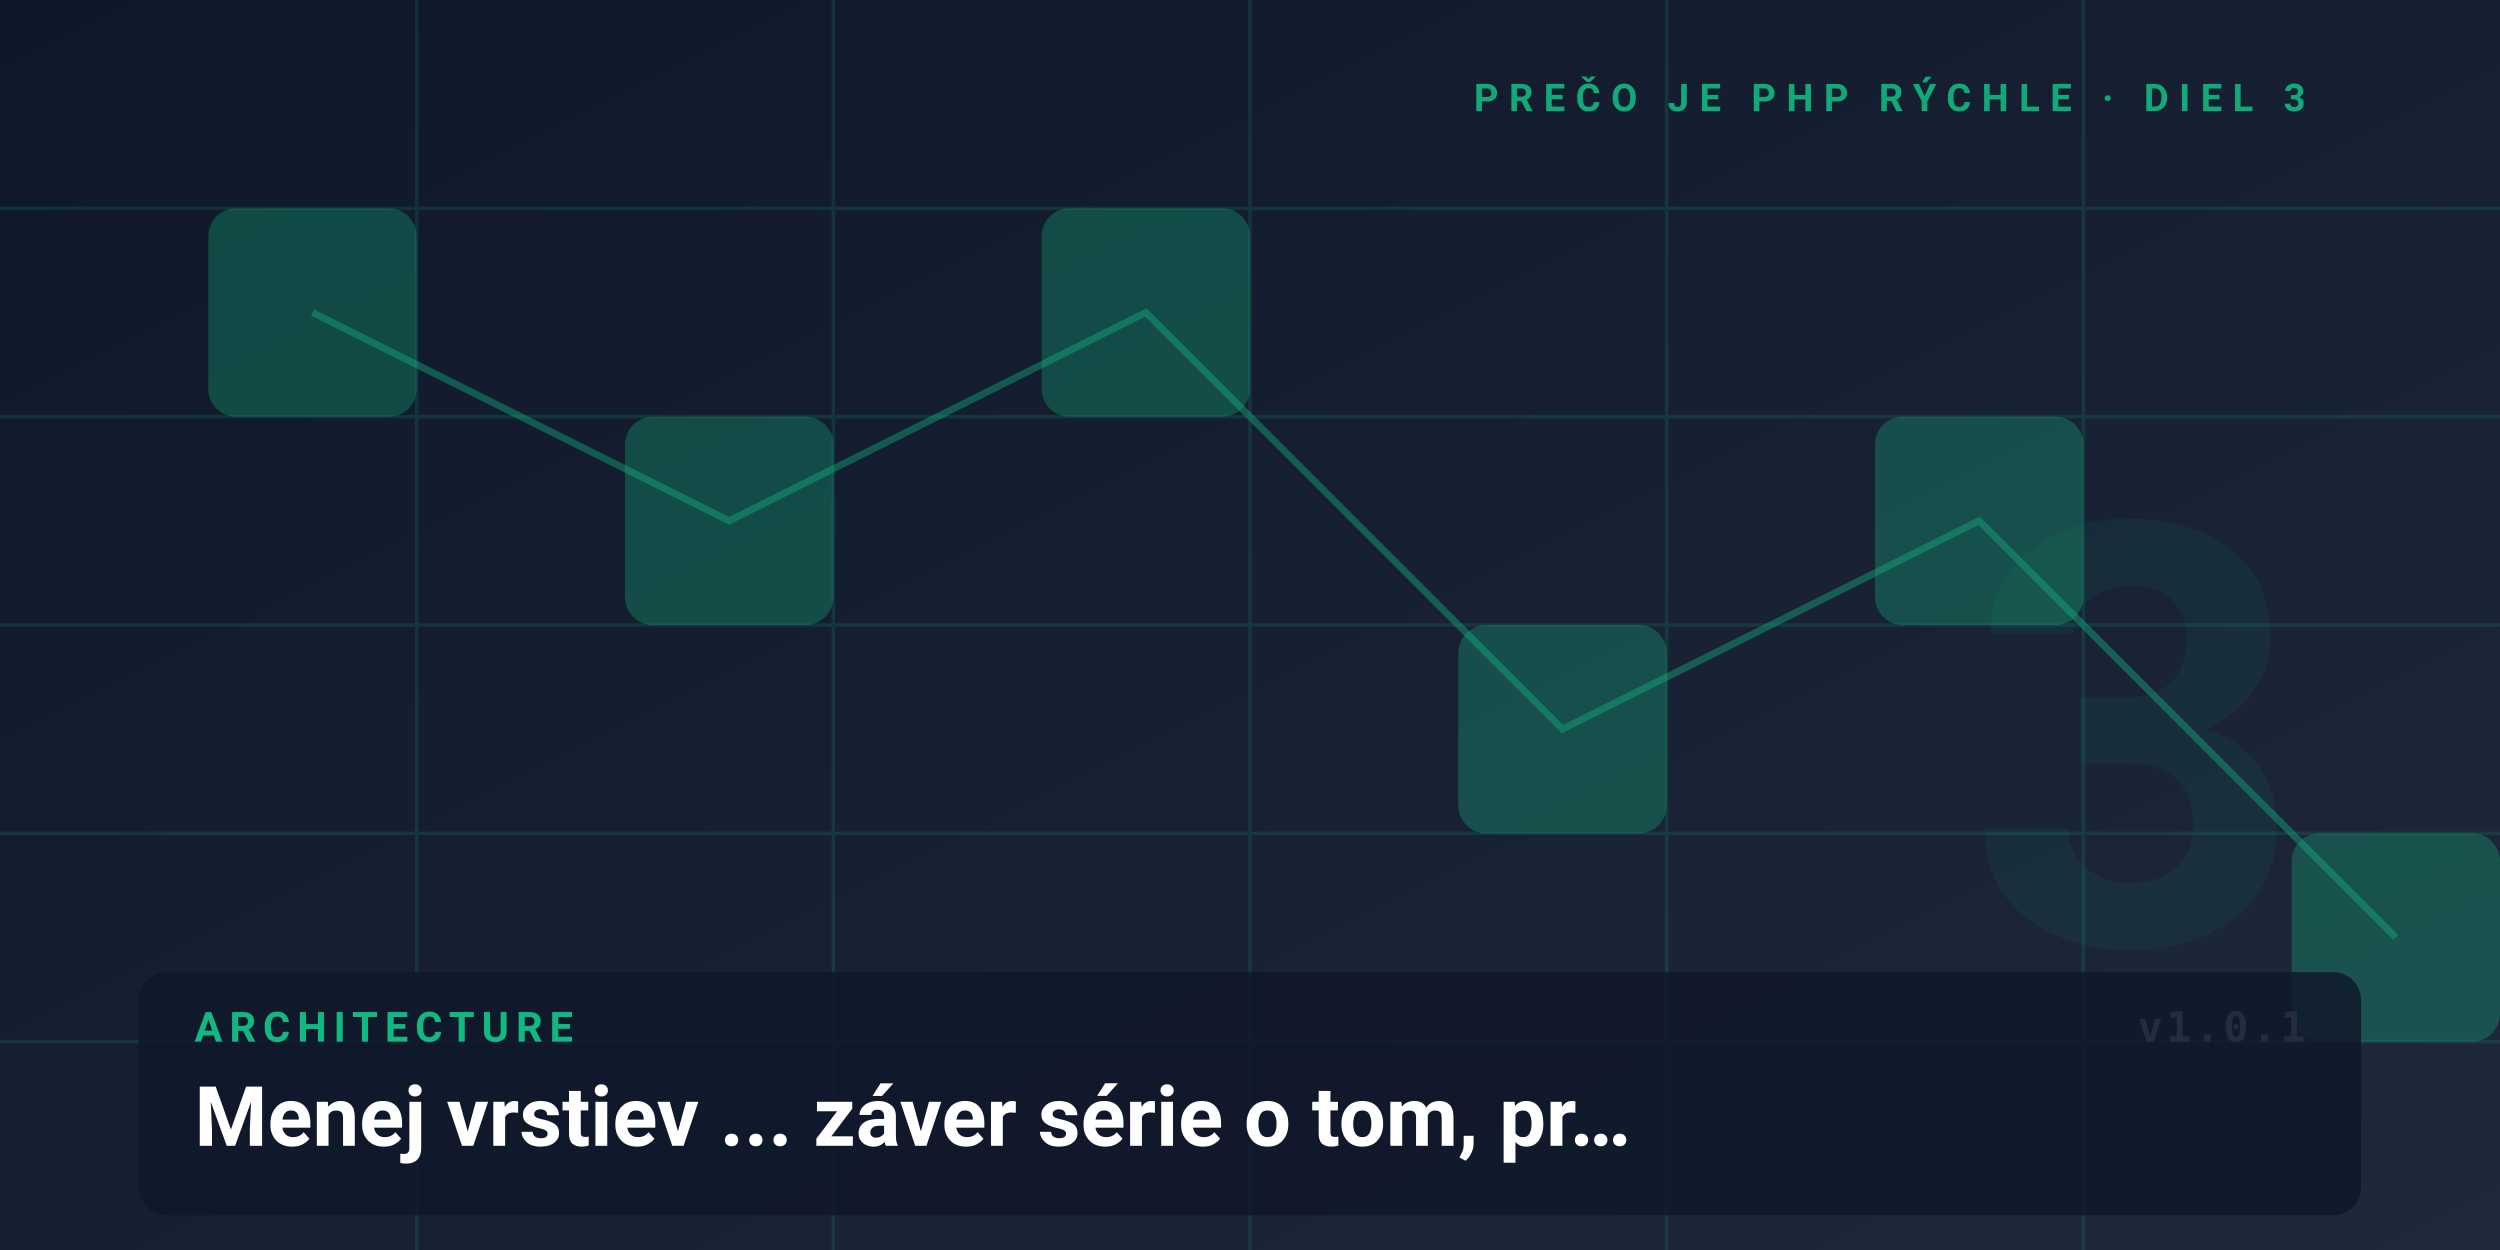
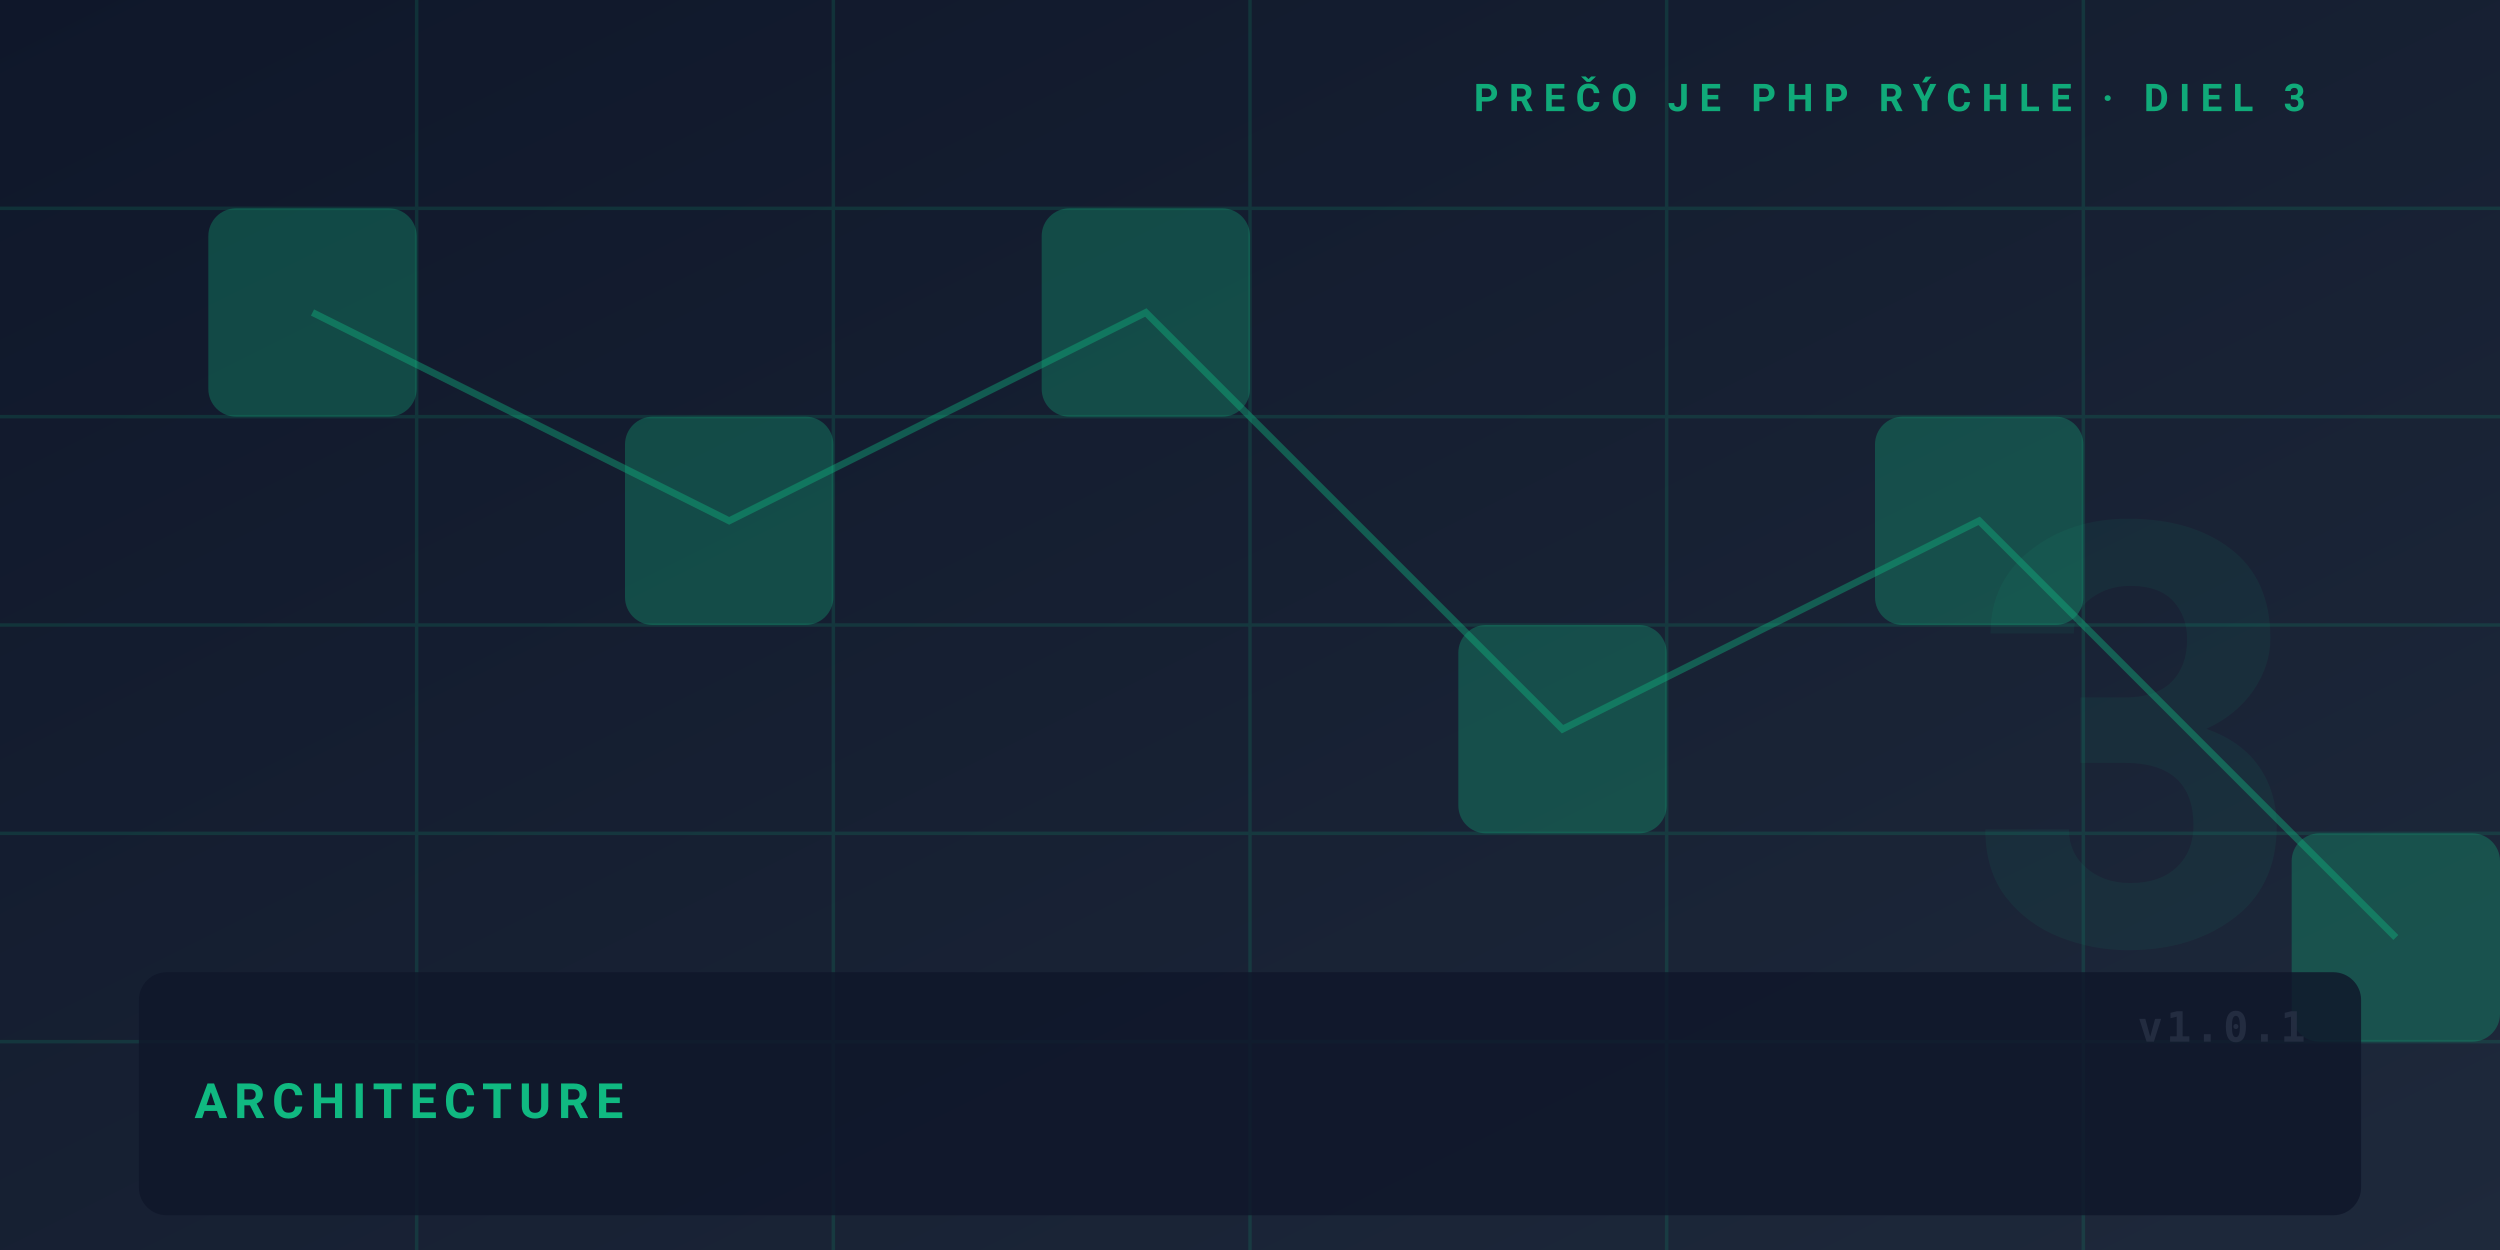
<svg xmlns="http://www.w3.org/2000/svg" viewBox="0 0 720 360" width="720" height="360">
  <defs>
    <linearGradient id="bg" x1="0%" y1="0%" x2="100%" y2="100%">
      <stop offset="0%" style="stop-color:#0f172a" />
      <stop offset="100%" style="stop-color:#1e293b" />
    </linearGradient>
  </defs>
  <rect width="720" height="360" fill="url(#bg)" />
  <g opacity="0.15" stroke="#10b981" stroke-width="1">
    <line x1="0" y1="60" x2="720" y2="60" />
    <line x1="0" y1="120" x2="720" y2="120" />
    <line x1="0" y1="180" x2="720" y2="180" />
    <line x1="0" y1="240" x2="720" y2="240" />
    <line x1="0" y1="300" x2="720" y2="300" />
    <line x1="120" y1="0" x2="120" y2="360" />
    <line x1="240" y1="0" x2="240" y2="360" />
    <line x1="360" y1="0" x2="360" y2="360" />
    <line x1="480" y1="0" x2="480" y2="360" />
    <line x1="600" y1="0" x2="600" y2="360" />
  </g>
  <g fill="#10b981" opacity="0.3">
    <rect x="60" y="60" width="60" height="60" rx="8" />
    <rect x="180" y="120" width="60" height="60" rx="8" />
    <rect x="300" y="60" width="60" height="60" rx="8" />
    <rect x="420" y="180" width="60" height="60" rx="8" />
    <rect x="540" y="120" width="60" height="60" rx="8" />
    <rect x="660" y="240" width="60" height="60" rx="8" />
  </g>
  <g stroke="#10b981" stroke-width="2" fill="none" opacity="0.4">
    <path d="M90,90 L210,150 L330,90 L450,210 L570,150 L690,270" />
  </g>
  <text x="664" y="272" text-anchor="end" font-family="Segoe UI, Roboto, sans-serif" font-size="170" font-weight="bold" fill="#10b981" opacity="0.07">3</text>
  <text x="664" y="32" text-anchor="end" font-family="Segoe UI, Roboto, sans-serif" font-size="11" font-weight="bold" letter-spacing="3" fill="#10b981" opacity="0.9">PREČO JE PHP RÝCHLE · DIEL 3</text>
  <text x="664" y="300" text-anchor="end" font-family="monospace" font-size="12" font-weight="bold" letter-spacing="1" fill="#94a3b8" opacity="0.85">v1.0.1</text>
  <rect x="40" y="280" width="640" height="70" rx="8" fill="#0f172a" fill-opacity="0.82" />
-   <text x="56" y="300" font-family="Segoe UI, Roboto, sans-serif" font-size="12" font-weight="bold" letter-spacing="2" fill="#10b981">ARCHITECTURE</text>
-   <text x="56" y="330" font-family="Segoe UI, Roboto, sans-serif" font-size="24" font-weight="bold" fill="#ffffff">Menej vrstiev ... záver série o tom, pr…</text>
+   <text x="56" y="322" font-family="Segoe UI, Roboto, sans-serif" font-size="14" font-weight="bold" letter-spacing="2" fill="#10b981">ARCHITECTURE</text>
</svg>
